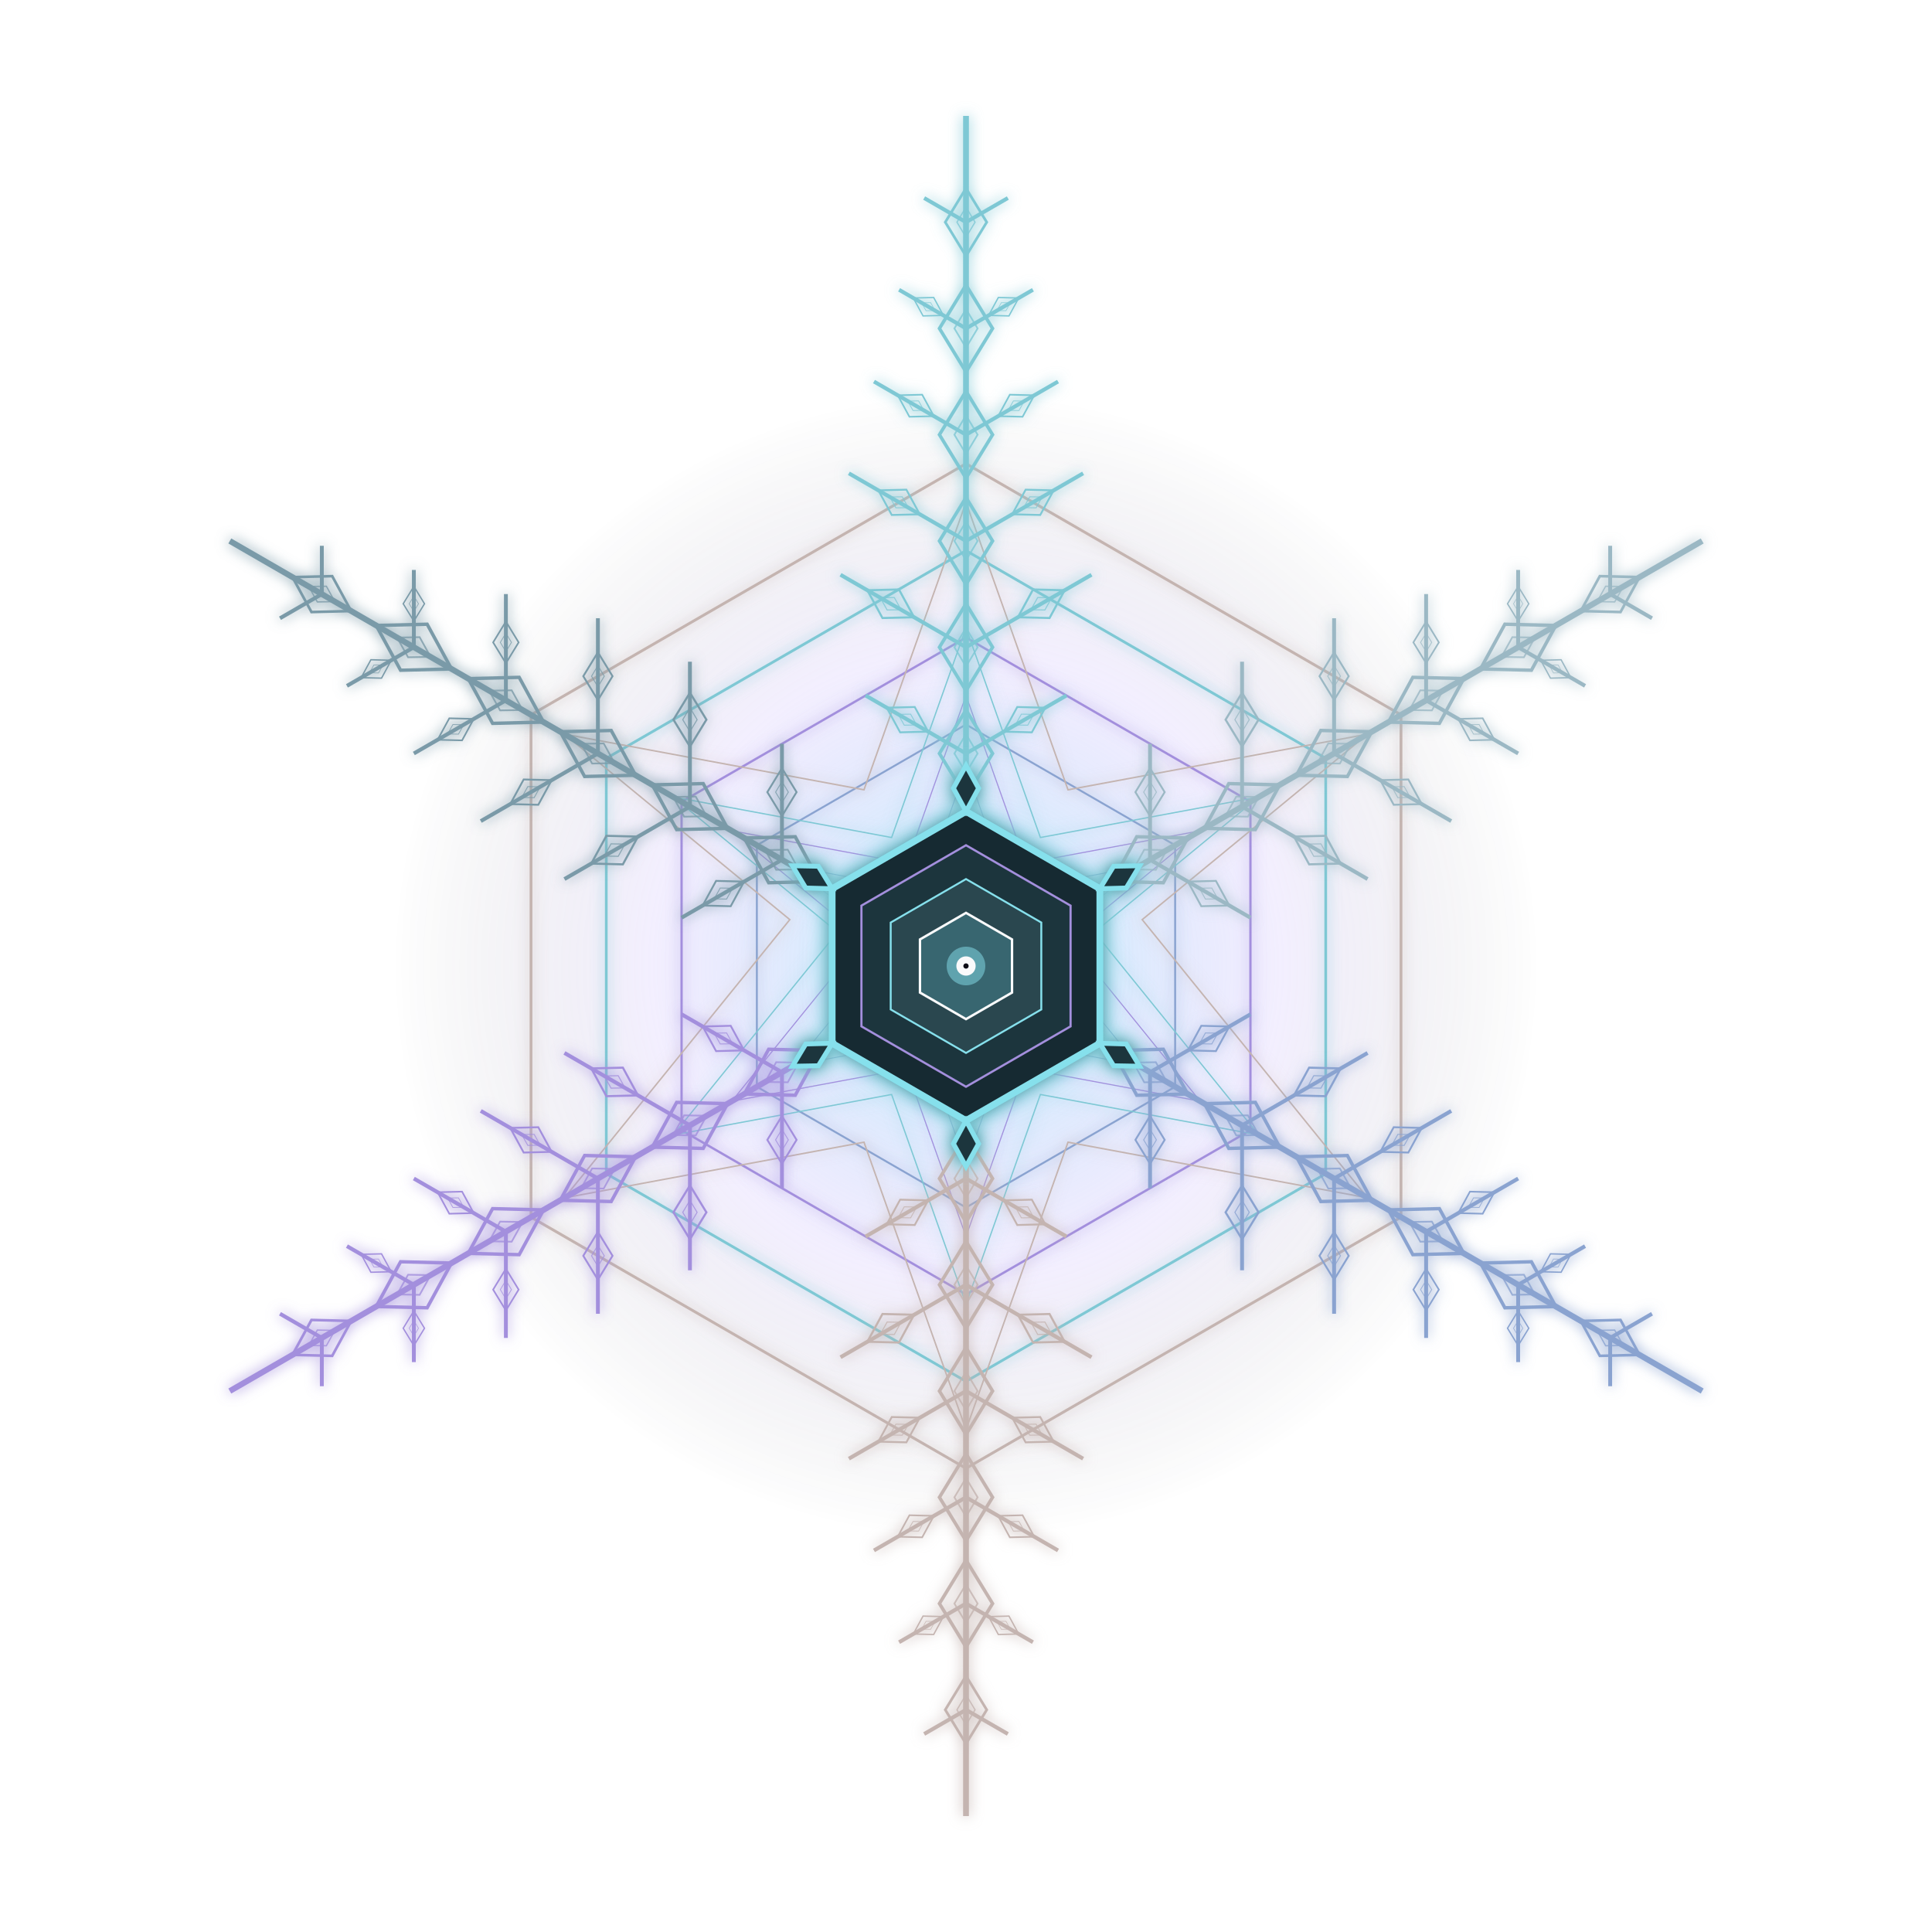
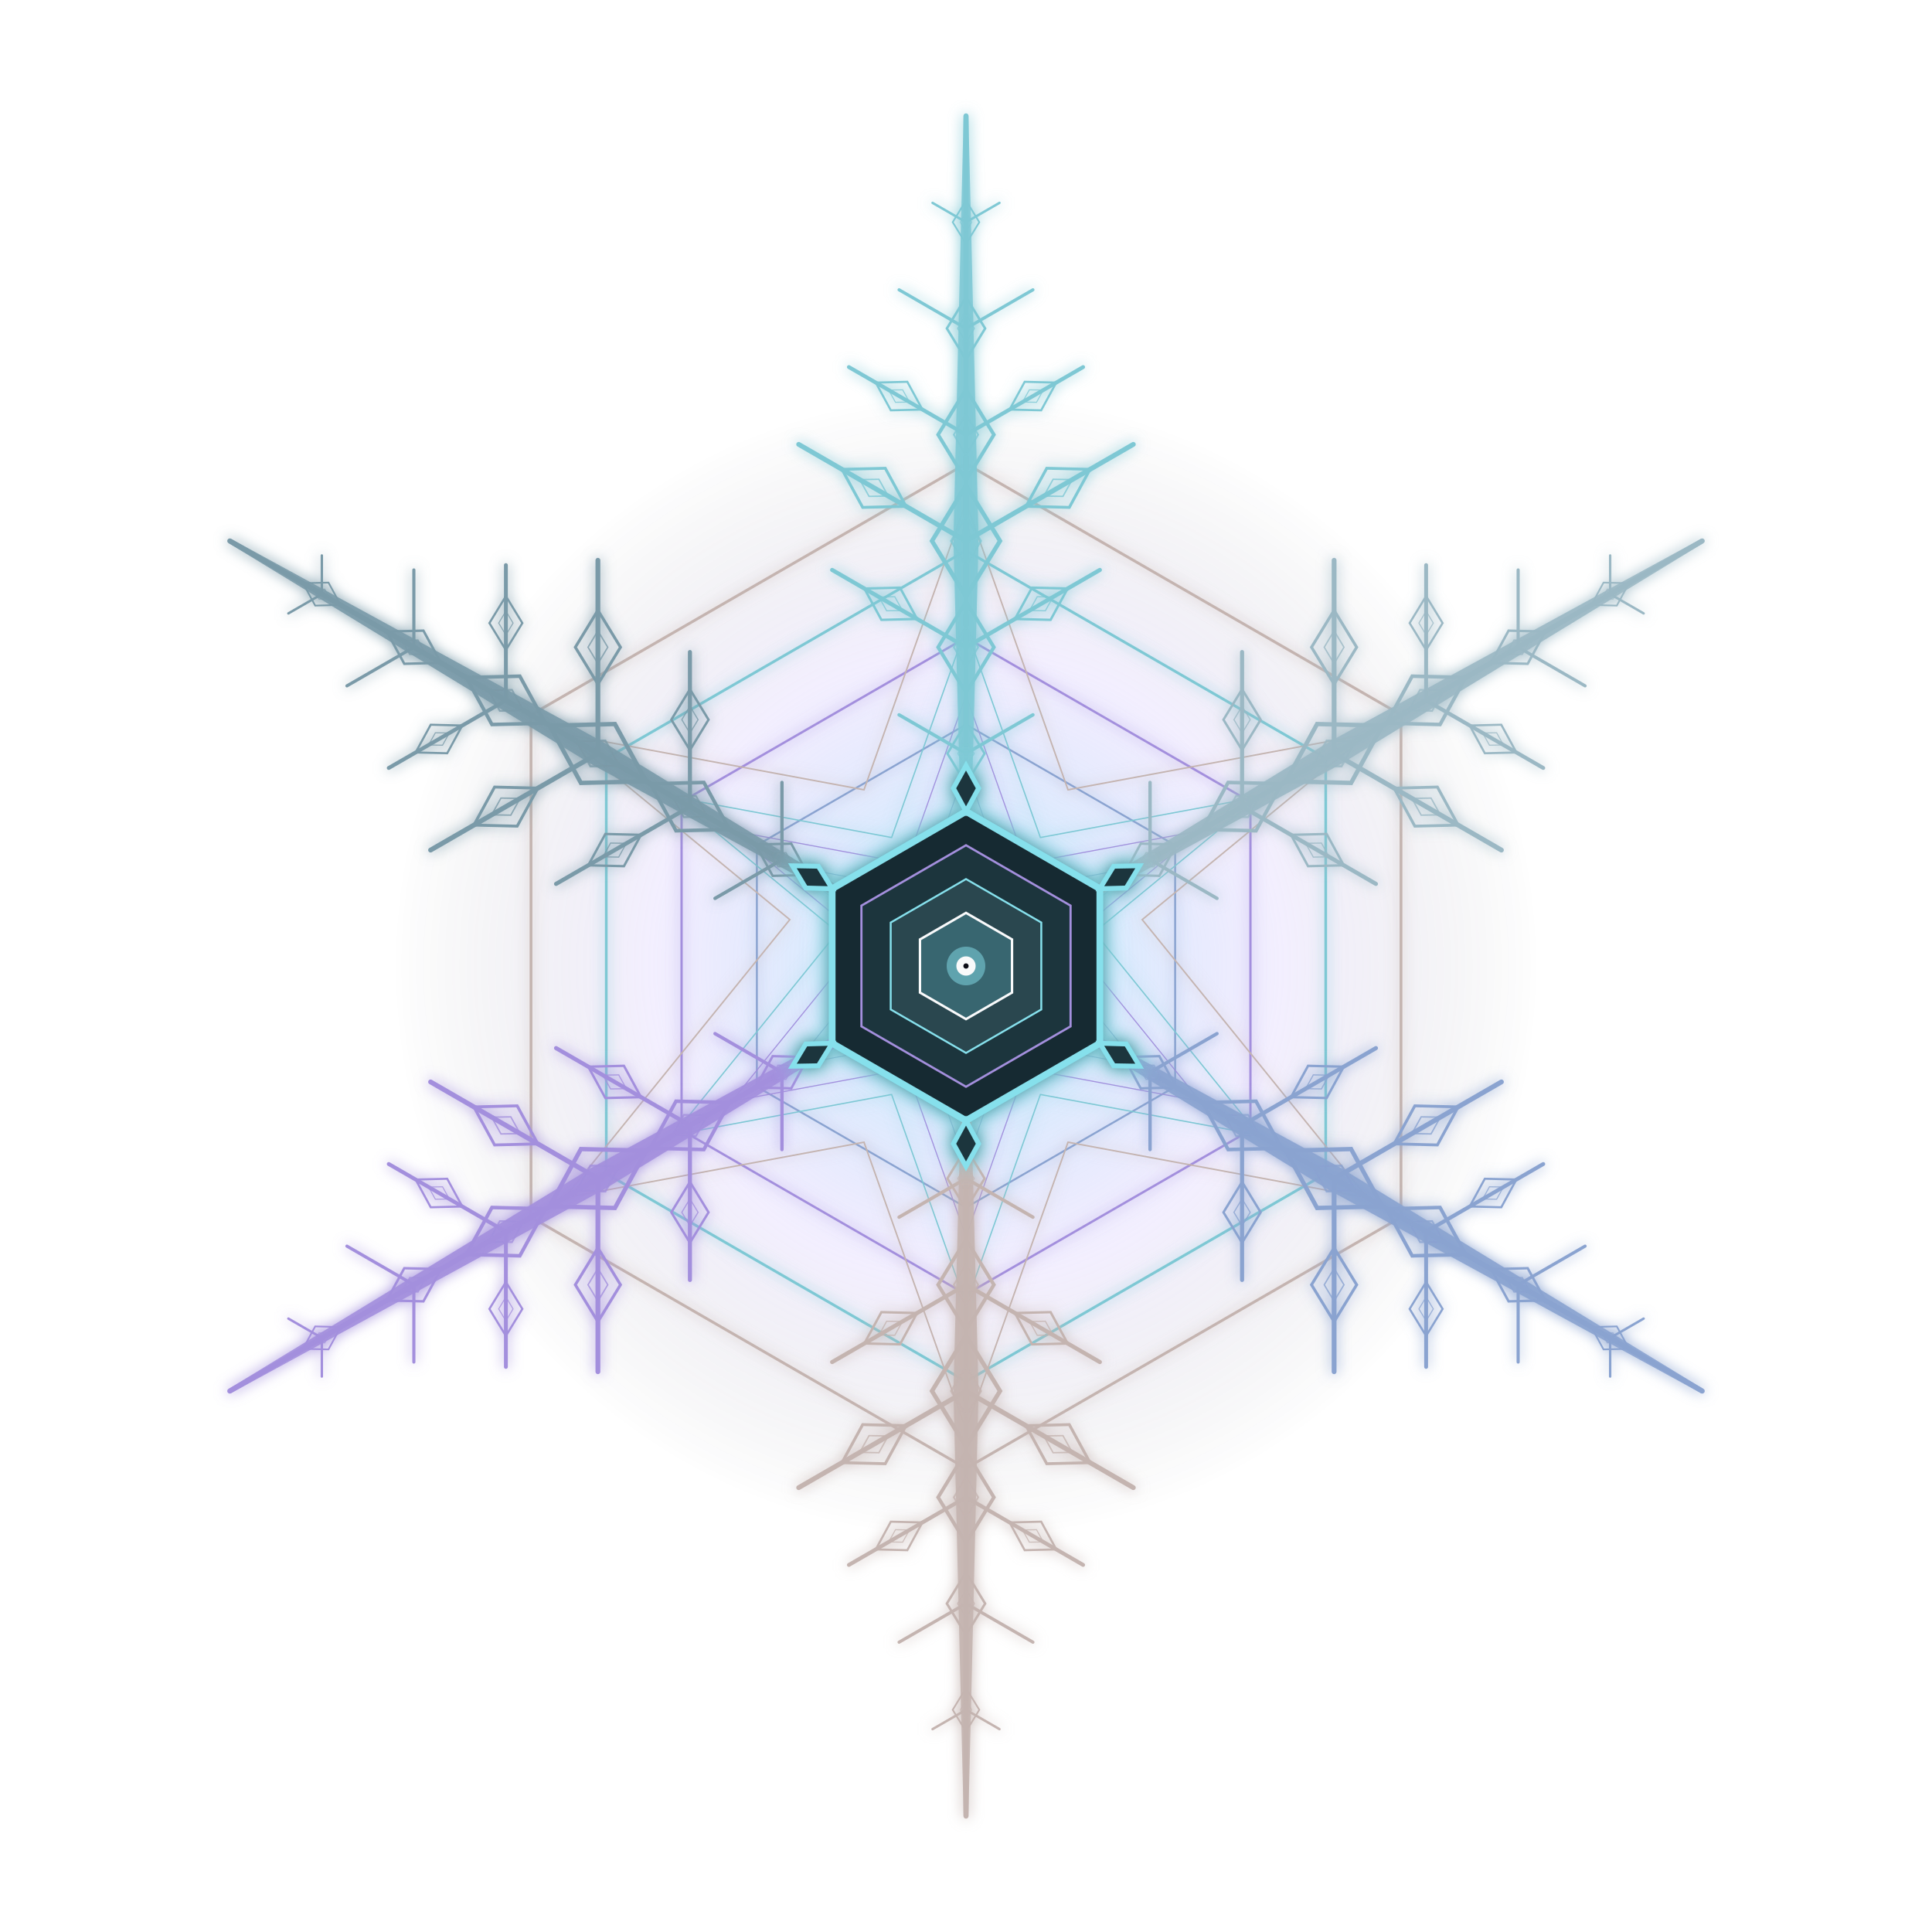
- <svg xmlns="http://www.w3.org/2000/svg" class="hero-flake mark" viewBox="0 0 400 400" role="img" aria-label="Soulflake">
+ <svg xmlns="http://www.w3.org/2000/svg" class="hero-flake flake" viewBox="0 0 400 400" role="img" aria-label="Soulflake">
  <defs>
    <radialGradient id="s-core" cx="50%" cy="50%" r="50%">
      <stop offset="0%" stop-color="#67E8F9" stop-opacity=".45" />
      <stop offset="55%" stop-color="#A78BFA" stop-opacity=".14" />
      <stop offset="100%" stop-color="#070B14" stop-opacity="0" />
    </radialGradient>
    <filter id="s-glow" x="-50%" y="-50%" width="200%" height="200%">
      <feGaussianBlur stdDeviation="1.4" result="b" />
      <feMerge>
        <feMergeNode in="b" />
        <feMergeNode in="SourceGraphic" />
      </feMerge>
    </filter>
    <filter id="n-glow" x="-80%" y="-80%" width="260%" height="260%">
      <feGaussianBlur stdDeviation="2" result="b" />
      <feMerge>
        <feMergeNode in="b" />
        <feMergeNode in="SourceGraphic" />
      </feMerge>
    </filter>
    <polygon id="s-star" points="0,-100 22,-38 86.6,-50 38,-10 86.6,50 22,38 0,100 -22,38 -86.6,50 -38,-10 -86.6,-50 -22,-38" />
    <polygon id="s-hex" points="0,-100 86.6,-50 86.6,50 0,100 -86.6,50 -86.6,-50" />
    <polygon id="s-seat" points="0,-11.25 9.74,-5.625 9.74,5.625 0,11.25 -9.74,5.625 -9.74,-5.625" />
    <g id="s-plate">
      <polygon points="-5.5,0 0,-9 5.5,0 0,9" fill="none" stroke="currentColor" stroke-width=".7" />
      <polygon points="-2.4,0 0,-4 2.4,0 0,4" fill="none" stroke="currentColor" stroke-width=".35" opacity=".8" />
    </g>
-     <g id="arm-g0" fill="none">
-       <line y1="-11.25" y2="-66" stroke="currentColor" stroke-width="1.2" />
-     </g>
-     <g id="arm-g1" fill="none">
-       <line y1="-66" y2="-110" stroke="currentColor" stroke-width="1.2" />
-       <g transform="translate(0 -44)">
+     <g id="one-arm" fill="none" stroke-linecap="round" stroke-linejoin="miter">
+       <polygon points="-0.6,-11.25 -2.6,-88 -0.5,-176 0.5,-176 2.6,-88 0.6,-11.25" fill="currentColor" opacity=".9" />
+       <line y1="-11.25" y2="-176" stroke="currentColor" stroke-width="1.05" />
+       <g transform="translate(0 -44) scale(.7)">
        <use href="#s-plate" />
      </g>
-       <g transform="translate(0 -66)">
+       <g transform="translate(0 -66) scale(1.05)">
        <use href="#s-plate" />
      </g>
-     </g>
-     <g id="arm-g2" fill="none" stroke="currentColor" stroke-width=".8">
-       <line y1="-110" y2="-132" stroke="currentColor" stroke-width="1.2" />
-       <g transform="translate(0 -88)">
+       <g transform="translate(0 -88) scale(1.28)">
        <use href="#s-plate" />
      </g>
-       <g transform="translate(0 -44)">
-         <line transform="rotate(-60)" y2="-24" />
-         <line transform="rotate(60)" y2="-24" />
-       </g>
-       <g transform="translate(0 -66)">
-         <line transform="rotate(-60)" y2="-30" />
-         <line transform="rotate(60)" y2="-30" />
-       </g>
-     </g>
-     <g id="arm-g3" fill="none" stroke="currentColor" stroke-width=".8">
-       <line y1="-132" y2="-154" stroke="currentColor" stroke-width="1.2" />
-       <g transform="translate(0 -110)">
+       <g transform="translate(0 -110) scale(1.05)">
        <use href="#s-plate" />
      </g>
-       <g transform="translate(0 -88)">
-         <line transform="rotate(-60)" y2="-28" />
-         <line transform="rotate(60)" y2="-28" />
-       </g>
-       <g transform="translate(0 -44) rotate(-60) translate(0 -14)">
-         <use href="#s-plate" transform="scale(.55)" />
-       </g>
-       <g transform="translate(0 -44) rotate(60) translate(0 -14)">
-         <use href="#s-plate" transform="scale(.55)" />
-       </g>
-     </g>
-     <g id="arm-g4" fill="none" stroke="currentColor" stroke-width=".8">
-       <line y1="-154" y2="-176" stroke="currentColor" stroke-width="1.2" />
-       <g transform="translate(0 -132)">
+       <g transform="translate(0 -132) scale(.72)">
        <use href="#s-plate" />
      </g>
-       <g transform="translate(0 -154)">
-         <use href="#s-plate" transform="scale(.78)" />
+       <g transform="translate(0 -154) scale(.5)">
+         <use href="#s-plate" />
      </g>
-       <g transform="translate(0 -110)">
-         <line transform="rotate(-60)" y2="-22" />
-         <line transform="rotate(60)" y2="-22" />
-       </g>
-       <g transform="translate(0 -132)">
-         <line transform="rotate(-60)" y2="-16" />
-         <line transform="rotate(60)" y2="-16" />
+       <g stroke="currentColor">
+         <g transform="translate(0 -44)">
+           <line transform="rotate(-60)" y2="-16" stroke-width=".7" />
+           <line transform="rotate(60)" y2="-16" stroke-width=".7" />
+         </g>
+         <g transform="translate(0 -66)">
+           <line transform="rotate(-60)" y2="-32" stroke-width=".85" />
+           <line transform="rotate(60)" y2="-32" stroke-width=".85" />
+         </g>
+         <g transform="translate(0 -88)">
+           <line transform="rotate(-60)" y2="-40" stroke-width="1" />
+           <line transform="rotate(60)" y2="-40" stroke-width="1" />
+         </g>
+         <g transform="translate(0 -110)">
+           <line transform="rotate(-60)" y2="-28" stroke-width=".8" />
+           <line transform="rotate(60)" y2="-28" stroke-width=".8" />
+         </g>
+         <g transform="translate(0 -132)">
+           <line transform="rotate(-60)" y2="-16" stroke-width=".65" />
+           <line transform="rotate(60)" y2="-16" stroke-width=".65" />
+         </g>
+         <g transform="translate(0 -154)">
+           <line transform="rotate(-60)" y2="-8" stroke-width=".5" />
+           <line transform="rotate(60)" y2="-8" stroke-width=".5" />
+         </g>
      </g>
      <g transform="translate(0 -66) rotate(-60) translate(0 -18)">
+         <use href="#s-plate" transform="scale(.7)" />
+       </g>
+       <g transform="translate(0 -66) rotate(60) translate(0 -18)">
+         <use href="#s-plate" transform="scale(.7)" />
+       </g>
+       <g transform="translate(0 -88) rotate(-60) translate(0 -22)">
+         <use href="#s-plate" transform="scale(.85)" />
+       </g>
+       <g transform="translate(0 -88) rotate(60) translate(0 -22)">
+         <use href="#s-plate" transform="scale(.85)" />
+       </g>
+       <g transform="translate(0 -110) rotate(-60) translate(0 -16)">
        <use href="#s-plate" transform="scale(.62)" />
      </g>
-       <g transform="translate(0 -66) rotate(60) translate(0 -18)">
+       <g transform="translate(0 -110) rotate(60) translate(0 -16)">
        <use href="#s-plate" transform="scale(.62)" />
      </g>
-     </g>
-     <g id="arm-g5" fill="none" stroke="currentColor" stroke-width=".8">
-       <g transform="translate(0 -154)">
-         <line transform="rotate(-60)" y2="-10" />
-         <line transform="rotate(60)" y2="-10" />
-       </g>
-       <g transform="translate(0 -88) rotate(-60) translate(0 -16)">
-         <use href="#s-plate" transform="scale(.55)" />
-       </g>
-       <g transform="translate(0 -88) rotate(60) translate(0 -16)">
-         <use href="#s-plate" transform="scale(.55)" />
-       </g>
-       <g transform="translate(0 -110) rotate(-60) translate(0 -12)">
-         <use href="#s-plate" transform="scale(.48)" />
-       </g>
-       <g transform="translate(0 -110) rotate(60) translate(0 -12)">
-         <use href="#s-plate" transform="scale(.48)" />
-       </g>
-       <g transform="translate(0 -132) rotate(-60) translate(0 -9)">
-         <use href="#s-plate" transform="scale(.4)" />
-       </g>
-       <g transform="translate(0 -132) rotate(60) translate(0 -9)">
-         <use href="#s-plate" transform="scale(.4)" />
-       </g>
-     </g>
-     <g id="one-arm">
-       <use class="g0" href="#arm-g0" />
-       <use class="g1" href="#arm-g1" />
-       <use class="g2" href="#arm-g2" />
-       <use class="g3" href="#arm-g3" />
-       <use class="g4" href="#arm-g4" />
-       <use class="g5" href="#arm-g5" />
    </g>
  </defs>
  <g class="flake">
    <g transform="translate(200 200)">
      <circle class="core" r="118" fill="url(#s-core)" />
      <g class="spin-bands" fill="none" stroke-linejoin="miter" filter="url(#s-glow)">
        <g class="rg0">
          <use href="#s-hex" transform="scale(.16)" stroke="#94A3B8" stroke-width="1" />
          <use href="#s-star" transform="scale(.13)" stroke="#94A3B8" stroke-width=".55" />
        </g>
        <g class="rg1">
          <use href="#s-hex" transform="scale(.32)" stroke="#A78BFA" stroke-width=".9" />
          <use href="#s-star" transform="scale(.26)" stroke="#A78BFA" stroke-width=".5" />
        </g>
        <g class="rg2">
          <use href="#s-hex" transform="scale(.50)" stroke="#8AA3D0" stroke-width=".8" />
          <use href="#s-star" transform="scale(.41)" stroke="#8AA3D0" stroke-width=".45" />
        </g>
        <g class="rg3">
          <use href="#s-hex" transform="scale(.68)" stroke="#A38FDD" stroke-width=".7" />
          <use href="#s-star" transform="scale(.56)" stroke="#A38FDD" stroke-width=".4" />
        </g>
        <g class="rg4">
          <use href="#s-hex" transform="scale(.86)" stroke="#7EC8D4" stroke-width=".65" />
          <use href="#s-star" transform="scale(.70)" stroke="#7EC8D4" stroke-width=".38" />
        </g>
        <g class="rg5">
          <use href="#s-hex" transform="scale(1.04)" stroke="#C4B4B0" stroke-width=".55" />
          <use href="#s-star" transform="scale(.96)" stroke="#C4B4B0" stroke-width=".32" />
        </g>
      </g>
      <g class="spin-crystal" fill="none" filter="url(#s-glow)">
        <g class="seat">
          <use href="#s-seat" fill="#070B14" stroke="#7EC8D4" stroke-width=".7" />
        </g>
        <g color="#7EC8D4">
          <use href="#one-arm" />
        </g>
        <g color="#9BB8C4" transform="rotate(60)">
          <use href="#one-arm" />
        </g>
        <g color="#8AA3D0" transform="rotate(120)">
          <use href="#one-arm" />
        </g>
        <g color="#C4B4B0" transform="rotate(180)">
          <use href="#one-arm" />
        </g>
        <g color="#A38FDD" transform="rotate(240)">
          <use href="#one-arm" />
        </g>
        <g color="#7A9AA8" transform="rotate(300)">
          <use href="#one-arm" />
        </g>
        <g class="nucleus" fill="none" stroke-linejoin="miter" filter="url(#n-glow)">
          <polygon class="n1" points="0,-32 27.71,-16 27.71,16 0,32 -27.71,16 -27.71,-16" fill="#182930" stroke="#86E0EC" stroke-width="1.4" />
          <polygon class="n2" points="0,-25 21.65,-12.5 21.65,12.5 0,25 -21.65,12.5 -21.65,-12.5" fill="#1E363E" stroke="#A38FDD" stroke-width=".45" />
          <polygon class="n3" points="0,-18 15.59,-9 15.59,9 0,18 -15.59,9 -15.59,-9" fill="#29474F" stroke="#86E0EC" stroke-width=".4" />
          <polygon class="n4" points="0,-11 9.53,-5.5 9.53,5.5 0,11 -9.53,5.5 -9.53,-5.5" fill="#396670" stroke="#F9FAFB" stroke-width=".5" />
          <g fill="#1E363E" stroke="#86E0EC" stroke-width="1">
            <polygon points="0,-32 -2.6,-36.8 0,-41.5 2.6,-36.8" />
            <g transform="rotate(60)">
              <polygon points="0,-32 -2.6,-36.8 0,-41.5 2.6,-36.8" />
            </g>
            <g transform="rotate(120)">
              <polygon points="0,-32 -2.6,-36.8 0,-41.5 2.6,-36.8" />
            </g>
            <g transform="rotate(180)">
              <polygon points="0,-32 -2.6,-36.8 0,-41.5 2.6,-36.8" />
            </g>
            <g transform="rotate(240)">
              <polygon points="0,-32 -2.6,-36.8 0,-41.5 2.6,-36.8" />
            </g>
            <g transform="rotate(300)">
              <polygon points="0,-32 -2.6,-36.8 0,-41.5 2.6,-36.8" />
            </g>
          </g>
          <g class="eye">
            <circle r="4" fill="#86E0EC" opacity=".5" />
            <circle r="2" fill="#F9FAFB" />
            <circle r="0.55" fill="#070B14" />
          </g>
        </g>
      </g>
    </g>
  </g>
</svg>
